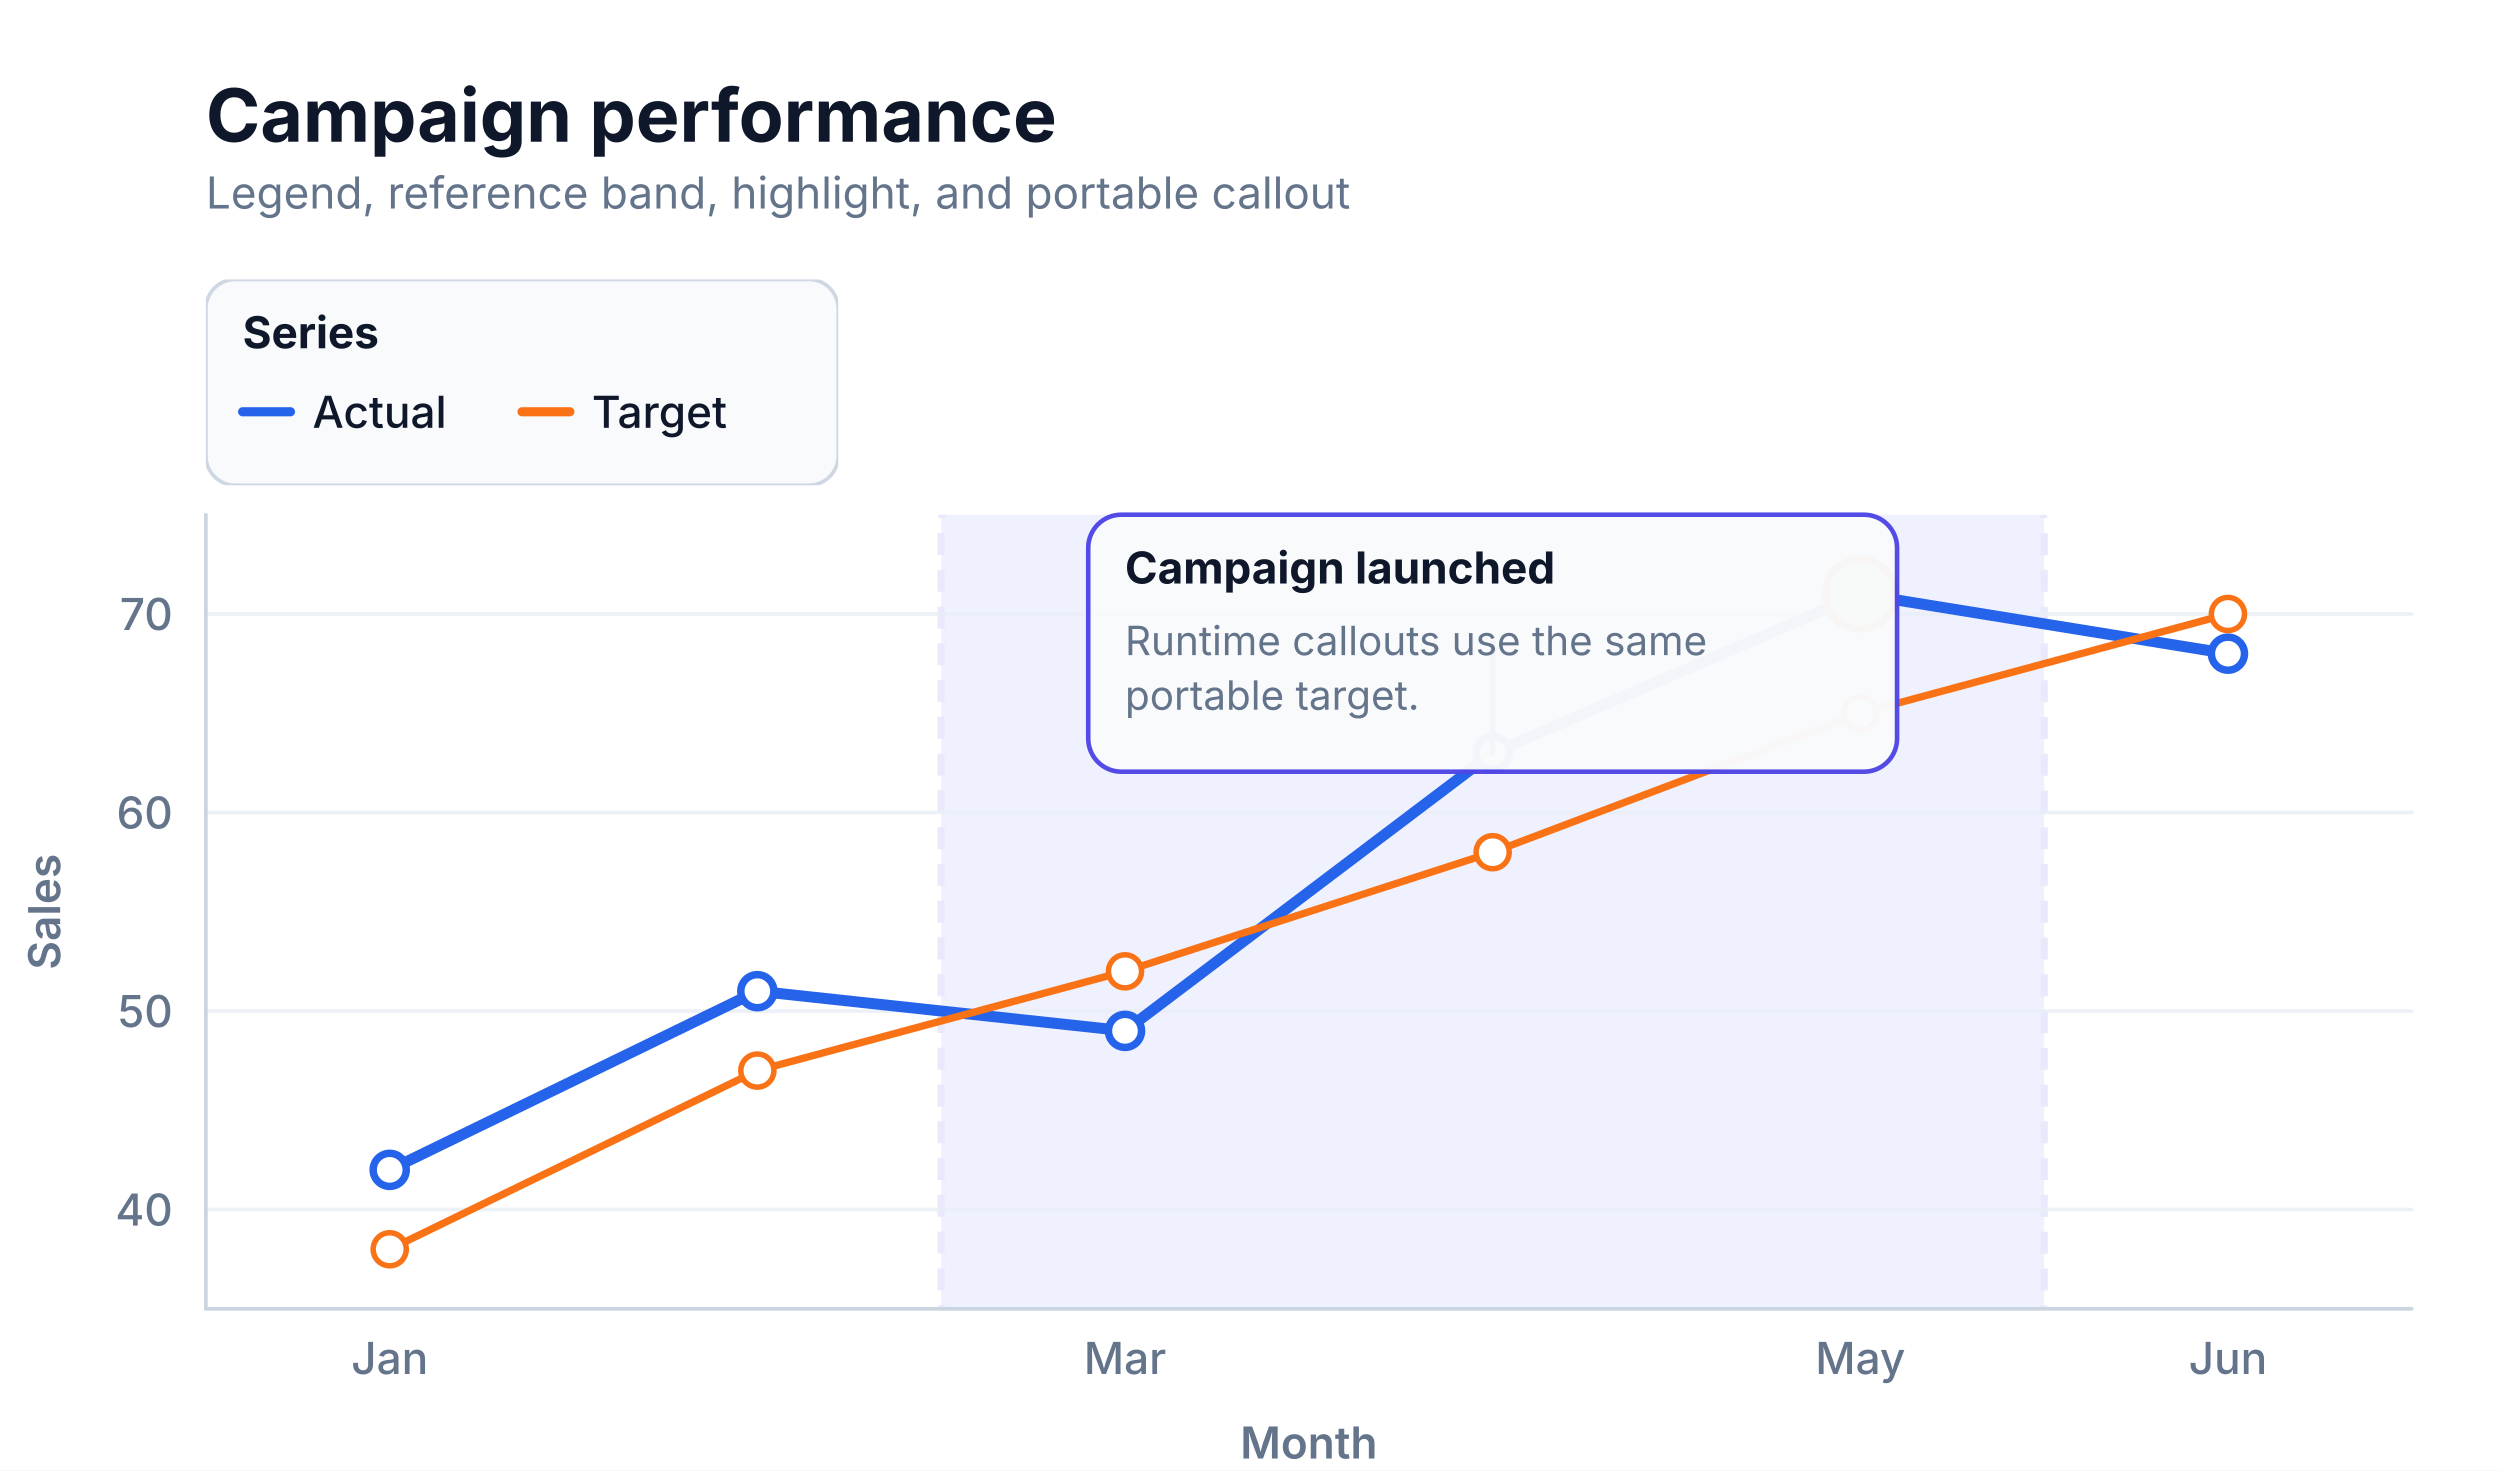
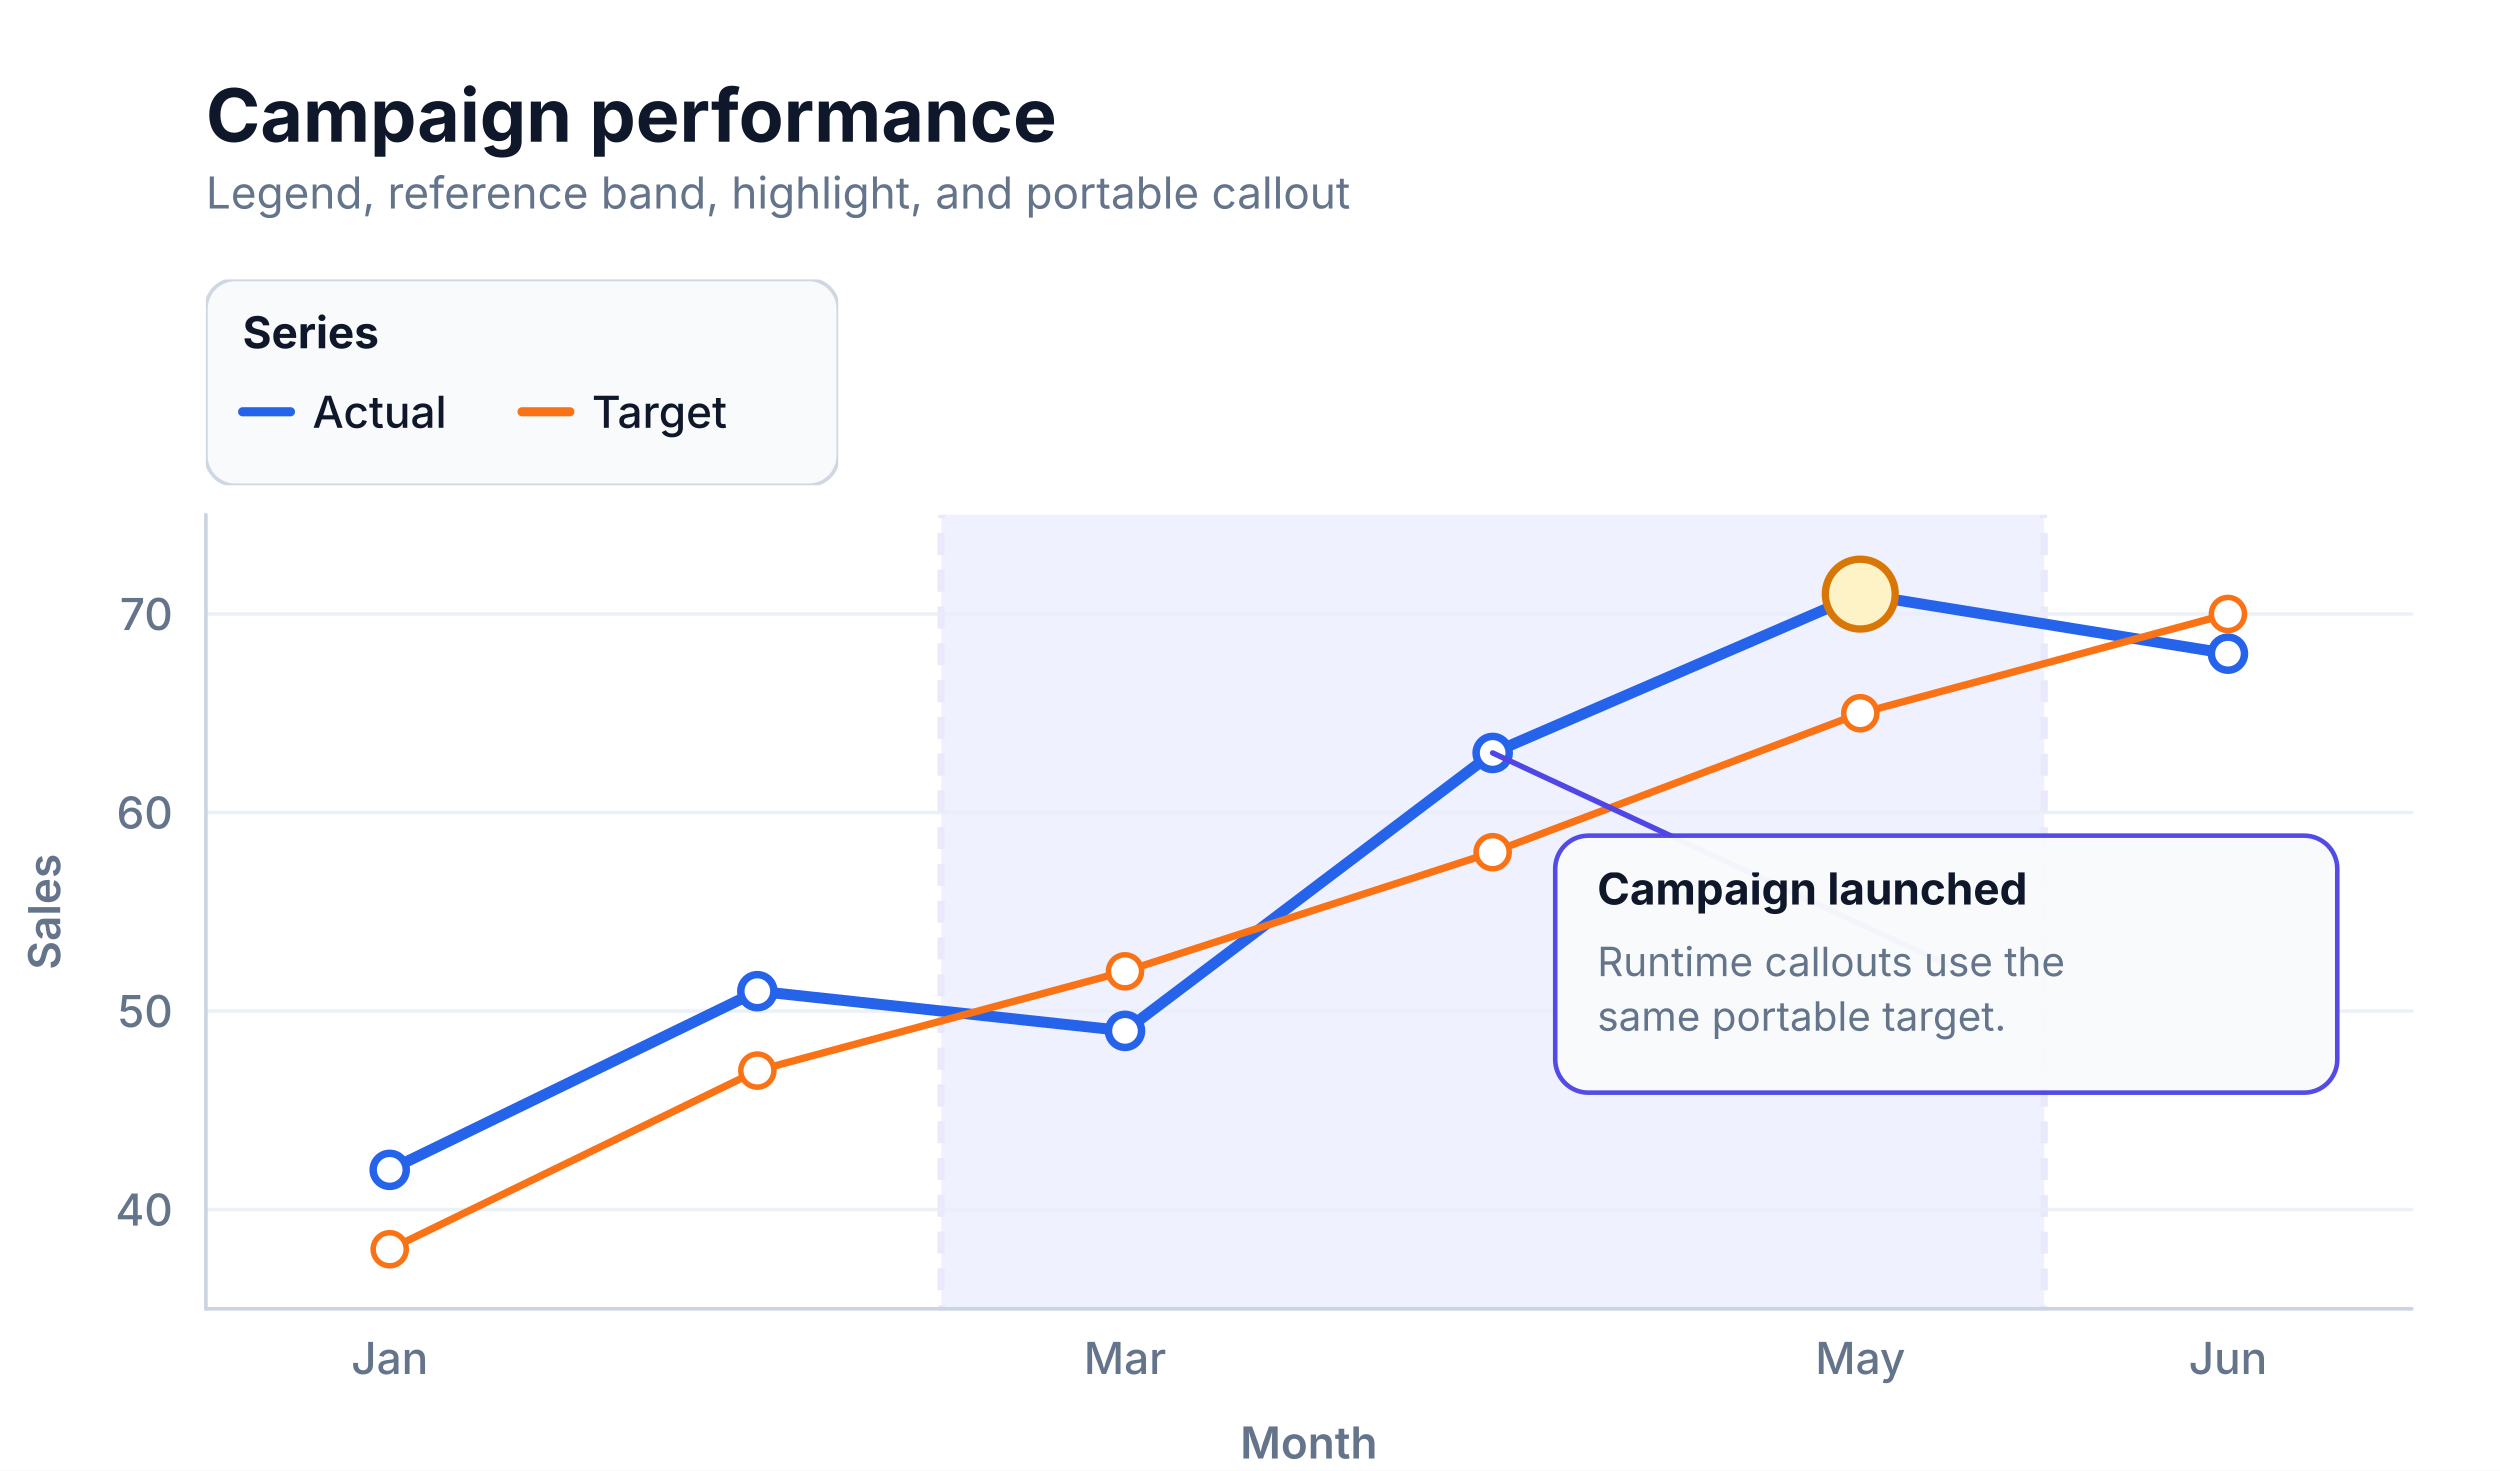
<svg xmlns="http://www.w3.org/2000/svg" width="680" height="400" viewBox="0 0 680 400" role="img" aria-labelledby="title description">
  <defs>
    <clipPath id="clip-1">
      <rect x="56" y="140" width="600" height="216" />
    </clipPath>
    <clipPath id="clip-2">
      <rect x="56" y="140" width="600" height="216" />
    </clipPath>
    <clipPath id="clip-3">
      <rect x="56" y="140" width="600" height="216" />
    </clipPath>
    <clipPath id="clip-4">
      <rect x="56" y="76" width="172" height="56" />
+     </clipPath>
+     <clipPath id="clip-5">
+       <rect x="433.018" y="237.3" width="192.722" height="49.9" />
    </clipPath>
  </defs>
  <rect width="100%" height="100%" fill="#ffffff" />
  <g data-scene-node="scene:root">
    <g data-scene-node="decorations:underlay" clip-path="url(#clip-1)">
      <rect data-scene-node="decoration:campaign-window" opacity="0.12" x="256" y="135" width="300" height="226" rx="7" fill="#818cf8" stroke="#4f46e5" stroke-width="2" stroke-dasharray="6 4" />
    </g>
    <line data-scene-node="axis-y:grid:0" opacity="0.82" x1="56" y1="329" x2="656" y2="329" fill="none" stroke="#e8eef6" stroke-width="1" stroke-linecap="round" />
    <line data-scene-node="axis-y:grid:1" opacity="0.82" x1="56" y1="275" x2="656" y2="275" fill="none" stroke="#e8eef6" stroke-width="1" stroke-linecap="round" />
    <line data-scene-node="axis-y:grid:2" opacity="0.82" x1="56" y1="221" x2="656" y2="221" fill="none" stroke="#e8eef6" stroke-width="1" stroke-linecap="round" />
    <line data-scene-node="axis-y:grid:3" opacity="0.82" x1="56" y1="167" x2="656" y2="167" fill="none" stroke="#e8eef6" stroke-width="1" stroke-linecap="round" />
    <g data-scene-node="actual:group" clip-path="url(#clip-2)">
      <path data-scene-node="actual:line:0" d="M 106 318.2 L 206 269.6 L 306 280.4 L 406 204.8 L 506 161.6 L 606 177.8" fill="none" stroke="#2563eb" stroke-width="3" stroke-linecap="round" stroke-linejoin="round" />
      <circle data-scene-node="actual:point:0" cx="106" cy="318.2" r="4.5" fill="#ffffff" stroke="#2563eb" stroke-width="2.04" />
      <circle data-scene-node="actual:point:1" cx="206" cy="269.6" r="4.5" fill="#ffffff" stroke="#2563eb" stroke-width="2.04" />
      <circle data-scene-node="actual:point:2" cx="306" cy="280.4" r="4.5" fill="#ffffff" stroke="#2563eb" stroke-width="2.04" />
      <circle data-scene-node="actual:point:3" cx="406" cy="204.8" r="4.5" fill="#ffffff" stroke="#2563eb" stroke-width="2.04" />
      <circle data-scene-node="actual:point:4" cx="506" cy="161.6" r="4.5" fill="#ffffff" stroke="#2563eb" stroke-width="2.04" />
      <circle data-scene-node="actual:point:5" cx="606" cy="177.8" r="4.5" fill="#ffffff" stroke="#2563eb" stroke-width="2.04" />
    </g>
    <g data-scene-node="target:group" clip-path="url(#clip-3)">
      <path data-scene-node="target:line:0" d="M 106 339.8 L 206 291.2 L 306 264.2 L 406 231.8 L 506 194 L 606 167" fill="none" stroke="#f97316" stroke-width="2" stroke-linecap="round" stroke-linejoin="round" />
      <circle data-scene-node="target:point:0" cx="106" cy="339.8" r="4.5" fill="#ffffff" stroke="#f97316" stroke-width="1.5" />
      <circle data-scene-node="target:point:1" cx="206" cy="291.2" r="4.5" fill="#ffffff" stroke="#f97316" stroke-width="1.5" />
      <circle data-scene-node="target:point:2" cx="306" cy="264.2" r="4.5" fill="#ffffff" stroke="#f97316" stroke-width="1.5" />
      <circle data-scene-node="target:point:3" cx="406" cy="231.8" r="4.5" fill="#ffffff" stroke="#f97316" stroke-width="1.5" />
      <circle data-scene-node="target:point:4" cx="506" cy="194" r="4.5" fill="#ffffff" stroke="#f97316" stroke-width="1.5" />
      <circle data-scene-node="target:point:5" cx="606" cy="167" r="4.5" fill="#ffffff" stroke="#f97316" stroke-width="1.5" />
    </g>
    <line data-scene-node="axis-x:line" x1="56" y1="356" x2="656" y2="356" fill="none" stroke="#cbd5e1" stroke-width="1" stroke-linecap="round" />
    <line data-scene-node="axis-y:line" x1="56" y1="140" x2="56" y2="356" fill="none" stroke="#cbd5e1" stroke-width="1" stroke-linecap="round" />
    <text data-scene-node="axis-x:label:0" x="106" y="365" fill="#64748b" font-family="Inter, ui-sans-serif, system-ui, -apple-system, BlinkMacSystemFont, &quot;Segoe UI&quot;, sans-serif" font-size="12" font-weight="500" text-anchor="middle" dominant-baseline="text-before-edge">Jan</text>
    <text data-scene-node="axis-x:label:1" x="306" y="365" fill="#64748b" font-family="Inter, ui-sans-serif, system-ui, -apple-system, BlinkMacSystemFont, &quot;Segoe UI&quot;, sans-serif" font-size="12" font-weight="500" text-anchor="middle" dominant-baseline="text-before-edge">Mar</text>
    <text data-scene-node="axis-x:label:2" x="506" y="365" fill="#64748b" font-family="Inter, ui-sans-serif, system-ui, -apple-system, BlinkMacSystemFont, &quot;Segoe UI&quot;, sans-serif" font-size="12" font-weight="500" text-anchor="middle" dominant-baseline="text-before-edge">May</text>
    <text data-scene-node="axis-x:label:3" x="606" y="365" fill="#64748b" font-family="Inter, ui-sans-serif, system-ui, -apple-system, BlinkMacSystemFont, &quot;Segoe UI&quot;, sans-serif" font-size="12" font-weight="500" text-anchor="middle" dominant-baseline="text-before-edge">Jun</text>
    <text data-scene-node="axis-x:title" x="356" y="388" fill="#64748b" font-family="Inter, ui-sans-serif, system-ui, -apple-system, BlinkMacSystemFont, &quot;Segoe UI&quot;, sans-serif" font-size="12" font-weight="600" text-anchor="middle" dominant-baseline="text-before-edge">Month</text>
    <text data-scene-node="axis-y:label:0" x="47" y="329" fill="#64748b" font-family="Inter, ui-sans-serif, system-ui, -apple-system, BlinkMacSystemFont, &quot;Segoe UI&quot;, sans-serif" font-size="12" font-weight="500" text-anchor="end" dominant-baseline="central">40</text>
    <text data-scene-node="axis-y:label:1" x="47" y="275" fill="#64748b" font-family="Inter, ui-sans-serif, system-ui, -apple-system, BlinkMacSystemFont, &quot;Segoe UI&quot;, sans-serif" font-size="12" font-weight="500" text-anchor="end" dominant-baseline="central">50</text>
    <text data-scene-node="axis-y:label:2" x="47" y="221" fill="#64748b" font-family="Inter, ui-sans-serif, system-ui, -apple-system, BlinkMacSystemFont, &quot;Segoe UI&quot;, sans-serif" font-size="12" font-weight="500" text-anchor="end" dominant-baseline="central">60</text>
    <text data-scene-node="axis-y:label:3" x="47" y="167" fill="#64748b" font-family="Inter, ui-sans-serif, system-ui, -apple-system, BlinkMacSystemFont, &quot;Segoe UI&quot;, sans-serif" font-size="12" font-weight="500" text-anchor="end" dominant-baseline="central">70</text>
    <text data-scene-node="axis-y:title" x="12" y="248" fill="#64748b" font-family="Inter, ui-sans-serif, system-ui, -apple-system, BlinkMacSystemFont, &quot;Segoe UI&quot;, sans-serif" font-size="12" font-weight="600" text-anchor="middle" dominant-baseline="central" transform="rotate(-90 12 248)">Sales</text>
    <text data-scene-node="chart:title" x="56" y="24" fill="#0f172a" font-family="Inter, ui-sans-serif, system-ui, -apple-system, BlinkMacSystemFont, &quot;Segoe UI&quot;, sans-serif" font-size="20" font-weight="700" text-anchor="start" dominant-baseline="text-before-edge">Campaign performance</text>
    <text data-scene-node="chart:subtitle" x="56" y="48" fill="#64748b" font-family="Inter, ui-sans-serif, system-ui, -apple-system, BlinkMacSystemFont, &quot;Segoe UI&quot;, sans-serif" font-size="12" font-weight="400" text-anchor="start" dominant-baseline="text-before-edge">Legend, reference band, highlight, and portable callout</text>
    <g data-scene-node="legend:group" clip-path="url(#clip-4)">
      <rect data-scene-node="legend:surface" opacity="0.94" x="56" y="76" width="172" height="56" rx="8" fill="#f8fafc" stroke="#cbd5e1" stroke-width="1" />
      <line data-scene-node="legend:item:layer-actual-0:swatch" x1="66" y1="112" x2="79" y2="112" fill="none" stroke="#2563eb" stroke-width="2.5" stroke-linecap="round" />
      <line data-scene-node="legend:item:layer-target-1:swatch" x1="142" y1="112" x2="155" y2="112" fill="none" stroke="#f97316" stroke-width="2.5" stroke-linecap="round" />
      <text data-scene-node="legend:title" x="66" y="86" fill="#0f172a" font-family="Inter, ui-sans-serif, system-ui, -apple-system, BlinkMacSystemFont, &quot;Segoe UI&quot;, sans-serif" font-size="12" font-weight="700" text-anchor="start" dominant-baseline="text-before-edge">Series</text>
      <text data-scene-node="legend:item:layer-actual-0:label" x="85" y="112" fill="#0f172a" font-family="Inter, ui-sans-serif, system-ui, -apple-system, BlinkMacSystemFont, &quot;Segoe UI&quot;, sans-serif" font-size="12" font-weight="500" text-anchor="start" dominant-baseline="central">Actual</text>
      <text data-scene-node="legend:item:layer-target-1:label" x="161" y="112" fill="#0f172a" font-family="Inter, ui-sans-serif, system-ui, -apple-system, BlinkMacSystemFont, &quot;Segoe UI&quot;, sans-serif" font-size="12" font-weight="500" text-anchor="start" dominant-baseline="central">Target</text>
    </g>
    <g data-scene-node="decorations:overlay">
      <rect data-scene-node="decoration:peak" x="496.5" y="152.1" width="19" height="19" rx="9.5" fill="#fef3c7" stroke="#d97706" stroke-width="2" />
-       <line data-scene-node="annotation:launch-note:connector" x1="406" y1="204.8" x2="406" y2="174.95" fill="none" stroke="#4f46e5" stroke-width="1.5" stroke-linecap="round" />
-       <rect data-scene-node="annotation:launch-note:bubble" opacity="0.97" x="296" y="140" width="220" height="69.9" rx="9" fill="#f8fafc" stroke="#4f46e5" stroke-width="1.25" />
-       <text data-scene-node="annotation:launch-note:title:0" x="306" y="150" fill="#0f172a" font-family="Inter, ui-sans-serif, system-ui, -apple-system, BlinkMacSystemFont, &quot;Segoe UI&quot;, sans-serif" font-size="12" font-weight="700" text-anchor="start" dominant-baseline="text-before-edge">Campaign launched</text>
-       <text data-scene-node="annotation:launch-note:detail:0" x="306" y="170.2" fill="#64748b" font-family="Inter, ui-sans-serif, system-ui, -apple-system, BlinkMacSystemFont, &quot;Segoe UI&quot;, sans-serif" font-size="11" font-weight="400" text-anchor="start" dominant-baseline="text-before-edge">Runtime callouts use the same</text>
-       <text data-scene-node="annotation:launch-note:detail:1" x="306" y="185.05" fill="#64748b" font-family="Inter, ui-sans-serif, system-ui, -apple-system, BlinkMacSystemFont, &quot;Segoe UI&quot;, sans-serif" font-size="11" font-weight="400" text-anchor="start" dominant-baseline="text-before-edge">portable target.</text>
+       <line data-scene-node="annotation:launch-note:connector" x1="406" y1="204.8" x2="529.379" y2="262.25" fill="none" stroke="#4f46e5" stroke-width="1.5" stroke-linecap="round" />
+       <rect data-scene-node="annotation:launch-note:bubble" opacity="0.97" x="423.018" y="227.3" width="212.722" height="69.9" rx="9" fill="#f8fafc" stroke="#4f46e5" stroke-width="1.25" />
+       <g data-scene-node="annotation:launch-note:content" clip-path="url(#clip-5)">
+         <text data-scene-node="annotation:launch-note:title:0" x="434.458" y="237.3" fill="#0f172a" font-family="Inter, ui-sans-serif, system-ui, -apple-system, BlinkMacSystemFont, &quot;Segoe UI&quot;, sans-serif" font-size="12" font-weight="700" text-anchor="start" dominant-baseline="text-before-edge">Campaign launched</text>
+         <text data-scene-node="annotation:launch-note:detail:0" x="434.458" y="257.5" fill="#64748b" font-family="Inter, ui-sans-serif, system-ui, -apple-system, BlinkMacSystemFont, &quot;Segoe UI&quot;, sans-serif" font-size="11" font-weight="400" text-anchor="start" dominant-baseline="text-before-edge">Runtime callouts use the</text>
+         <text data-scene-node="annotation:launch-note:detail:1" x="434.458" y="272.35" fill="#64748b" font-family="Inter, ui-sans-serif, system-ui, -apple-system, BlinkMacSystemFont, &quot;Segoe UI&quot;, sans-serif" font-size="11" font-weight="400" text-anchor="start" dominant-baseline="text-before-edge">same portable target.</text>
+       </g>
    </g>
  </g>
</svg>
